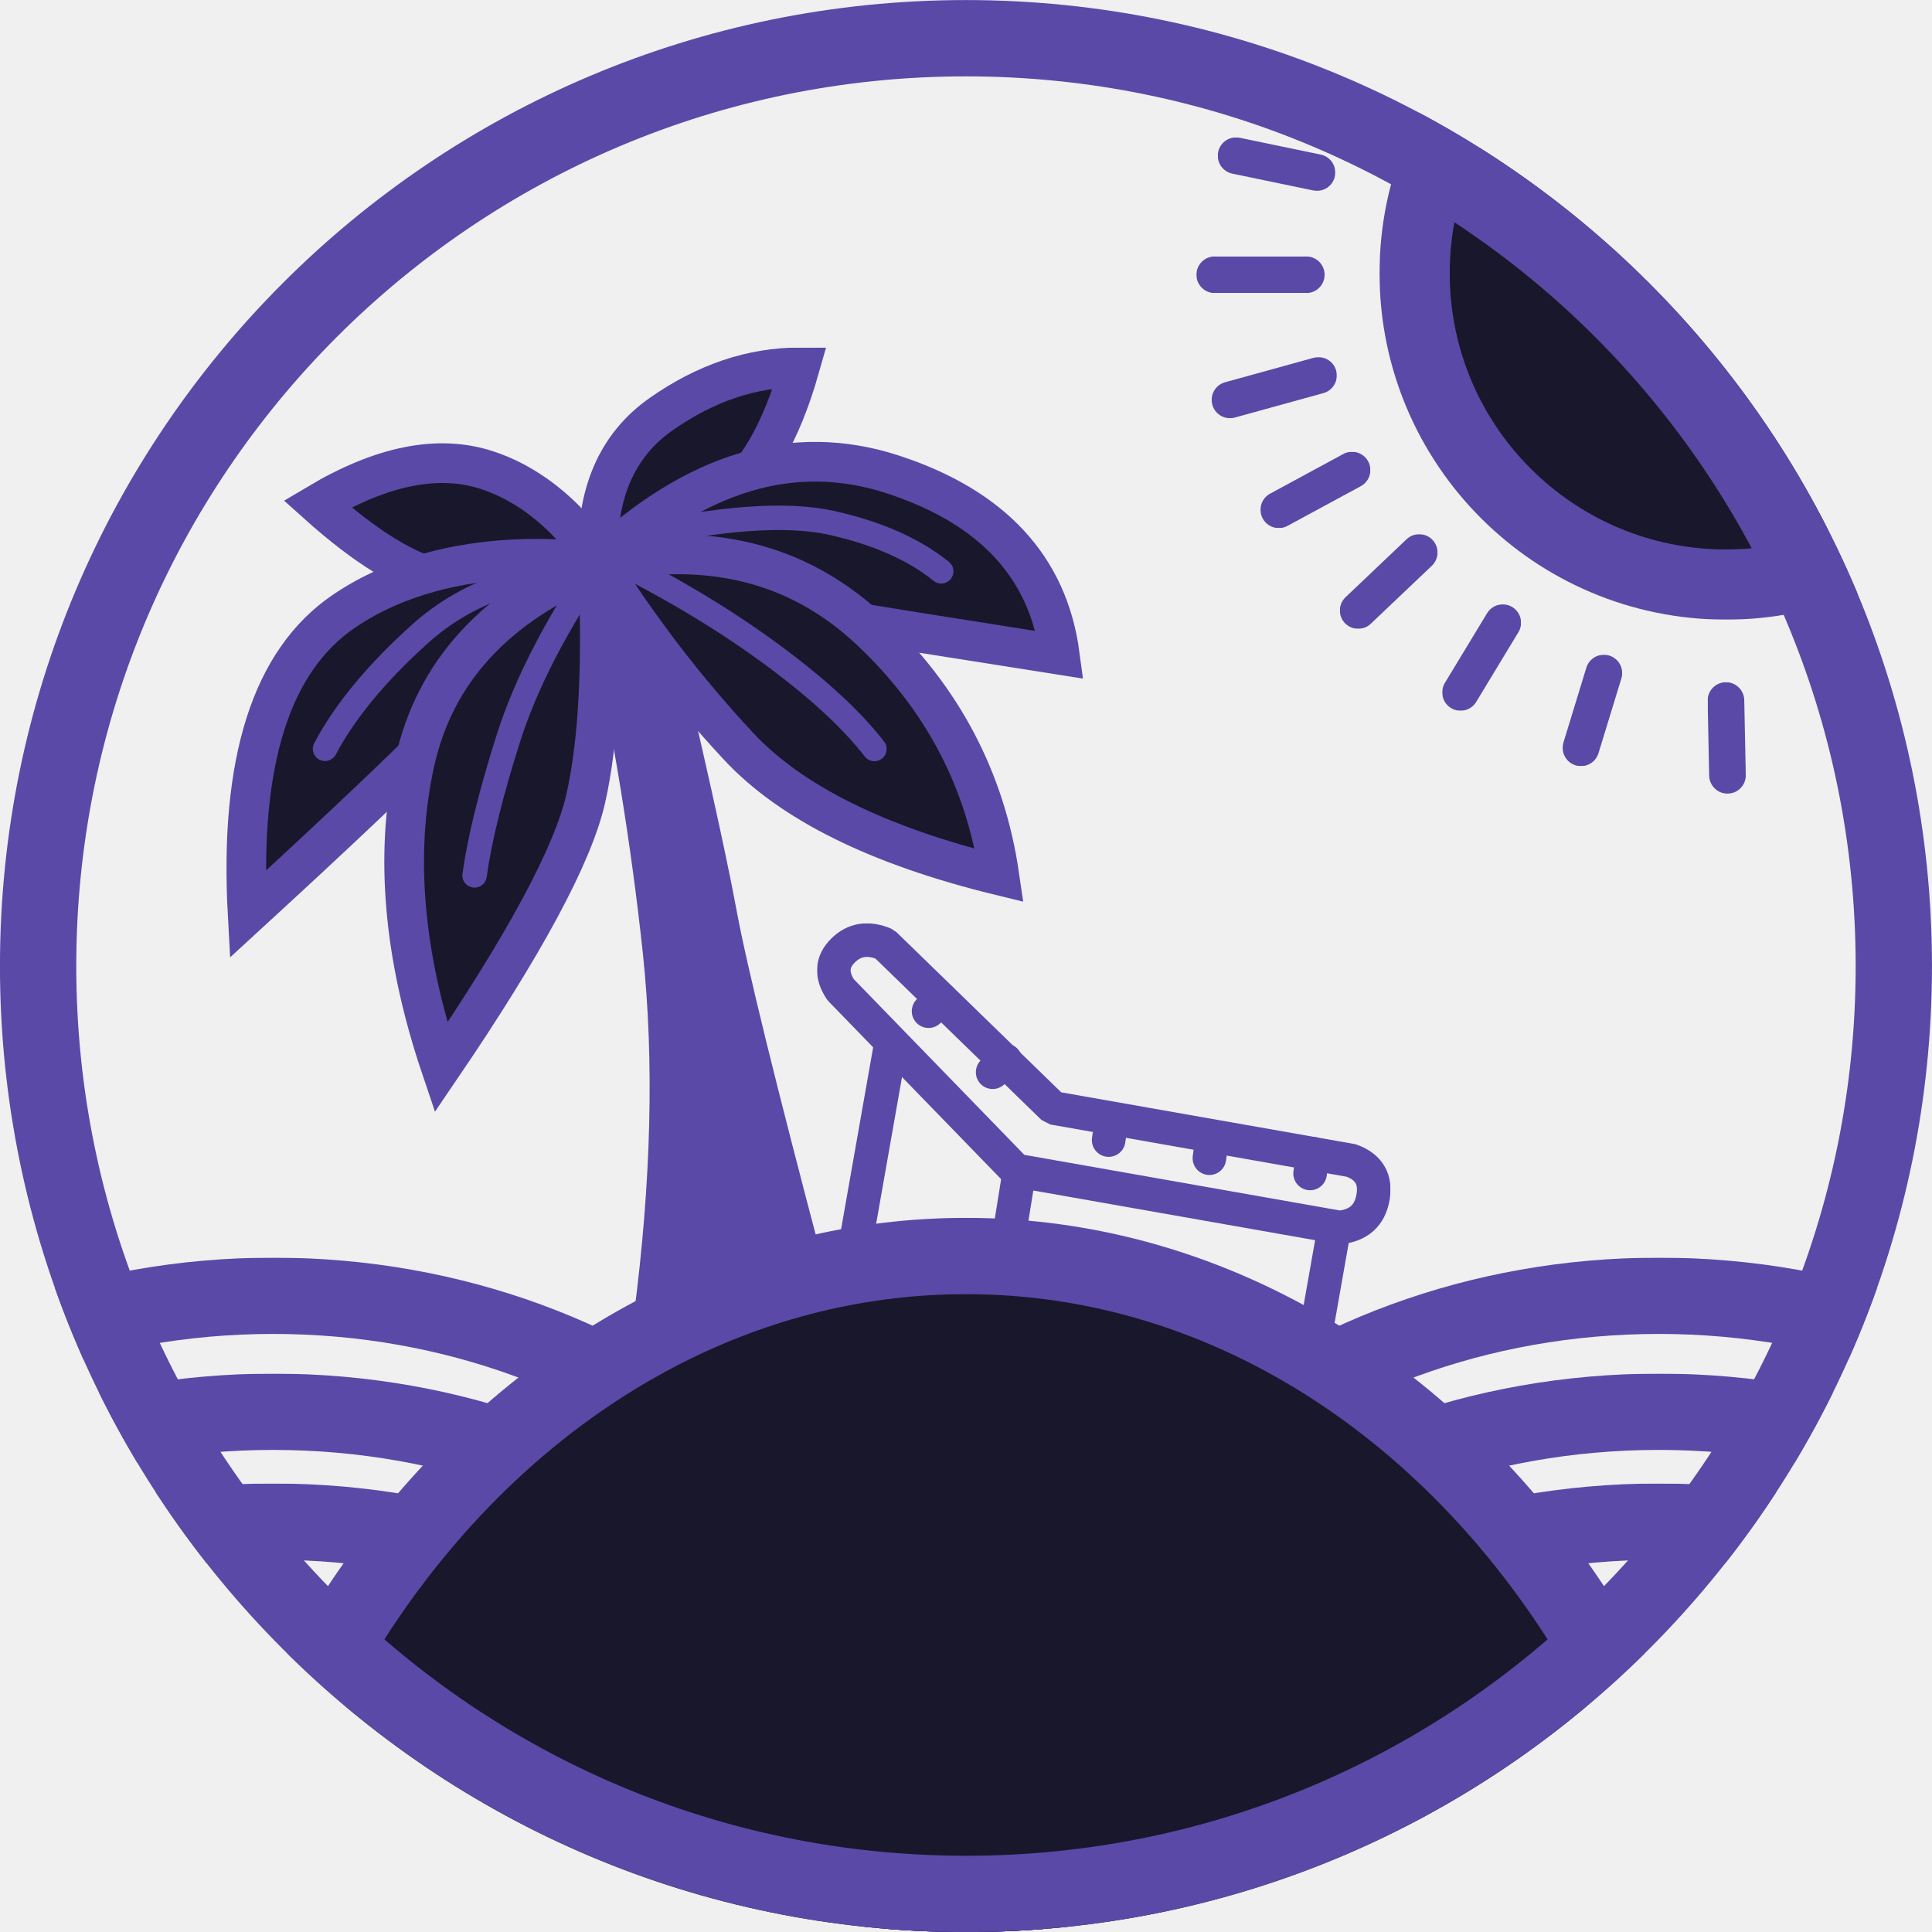
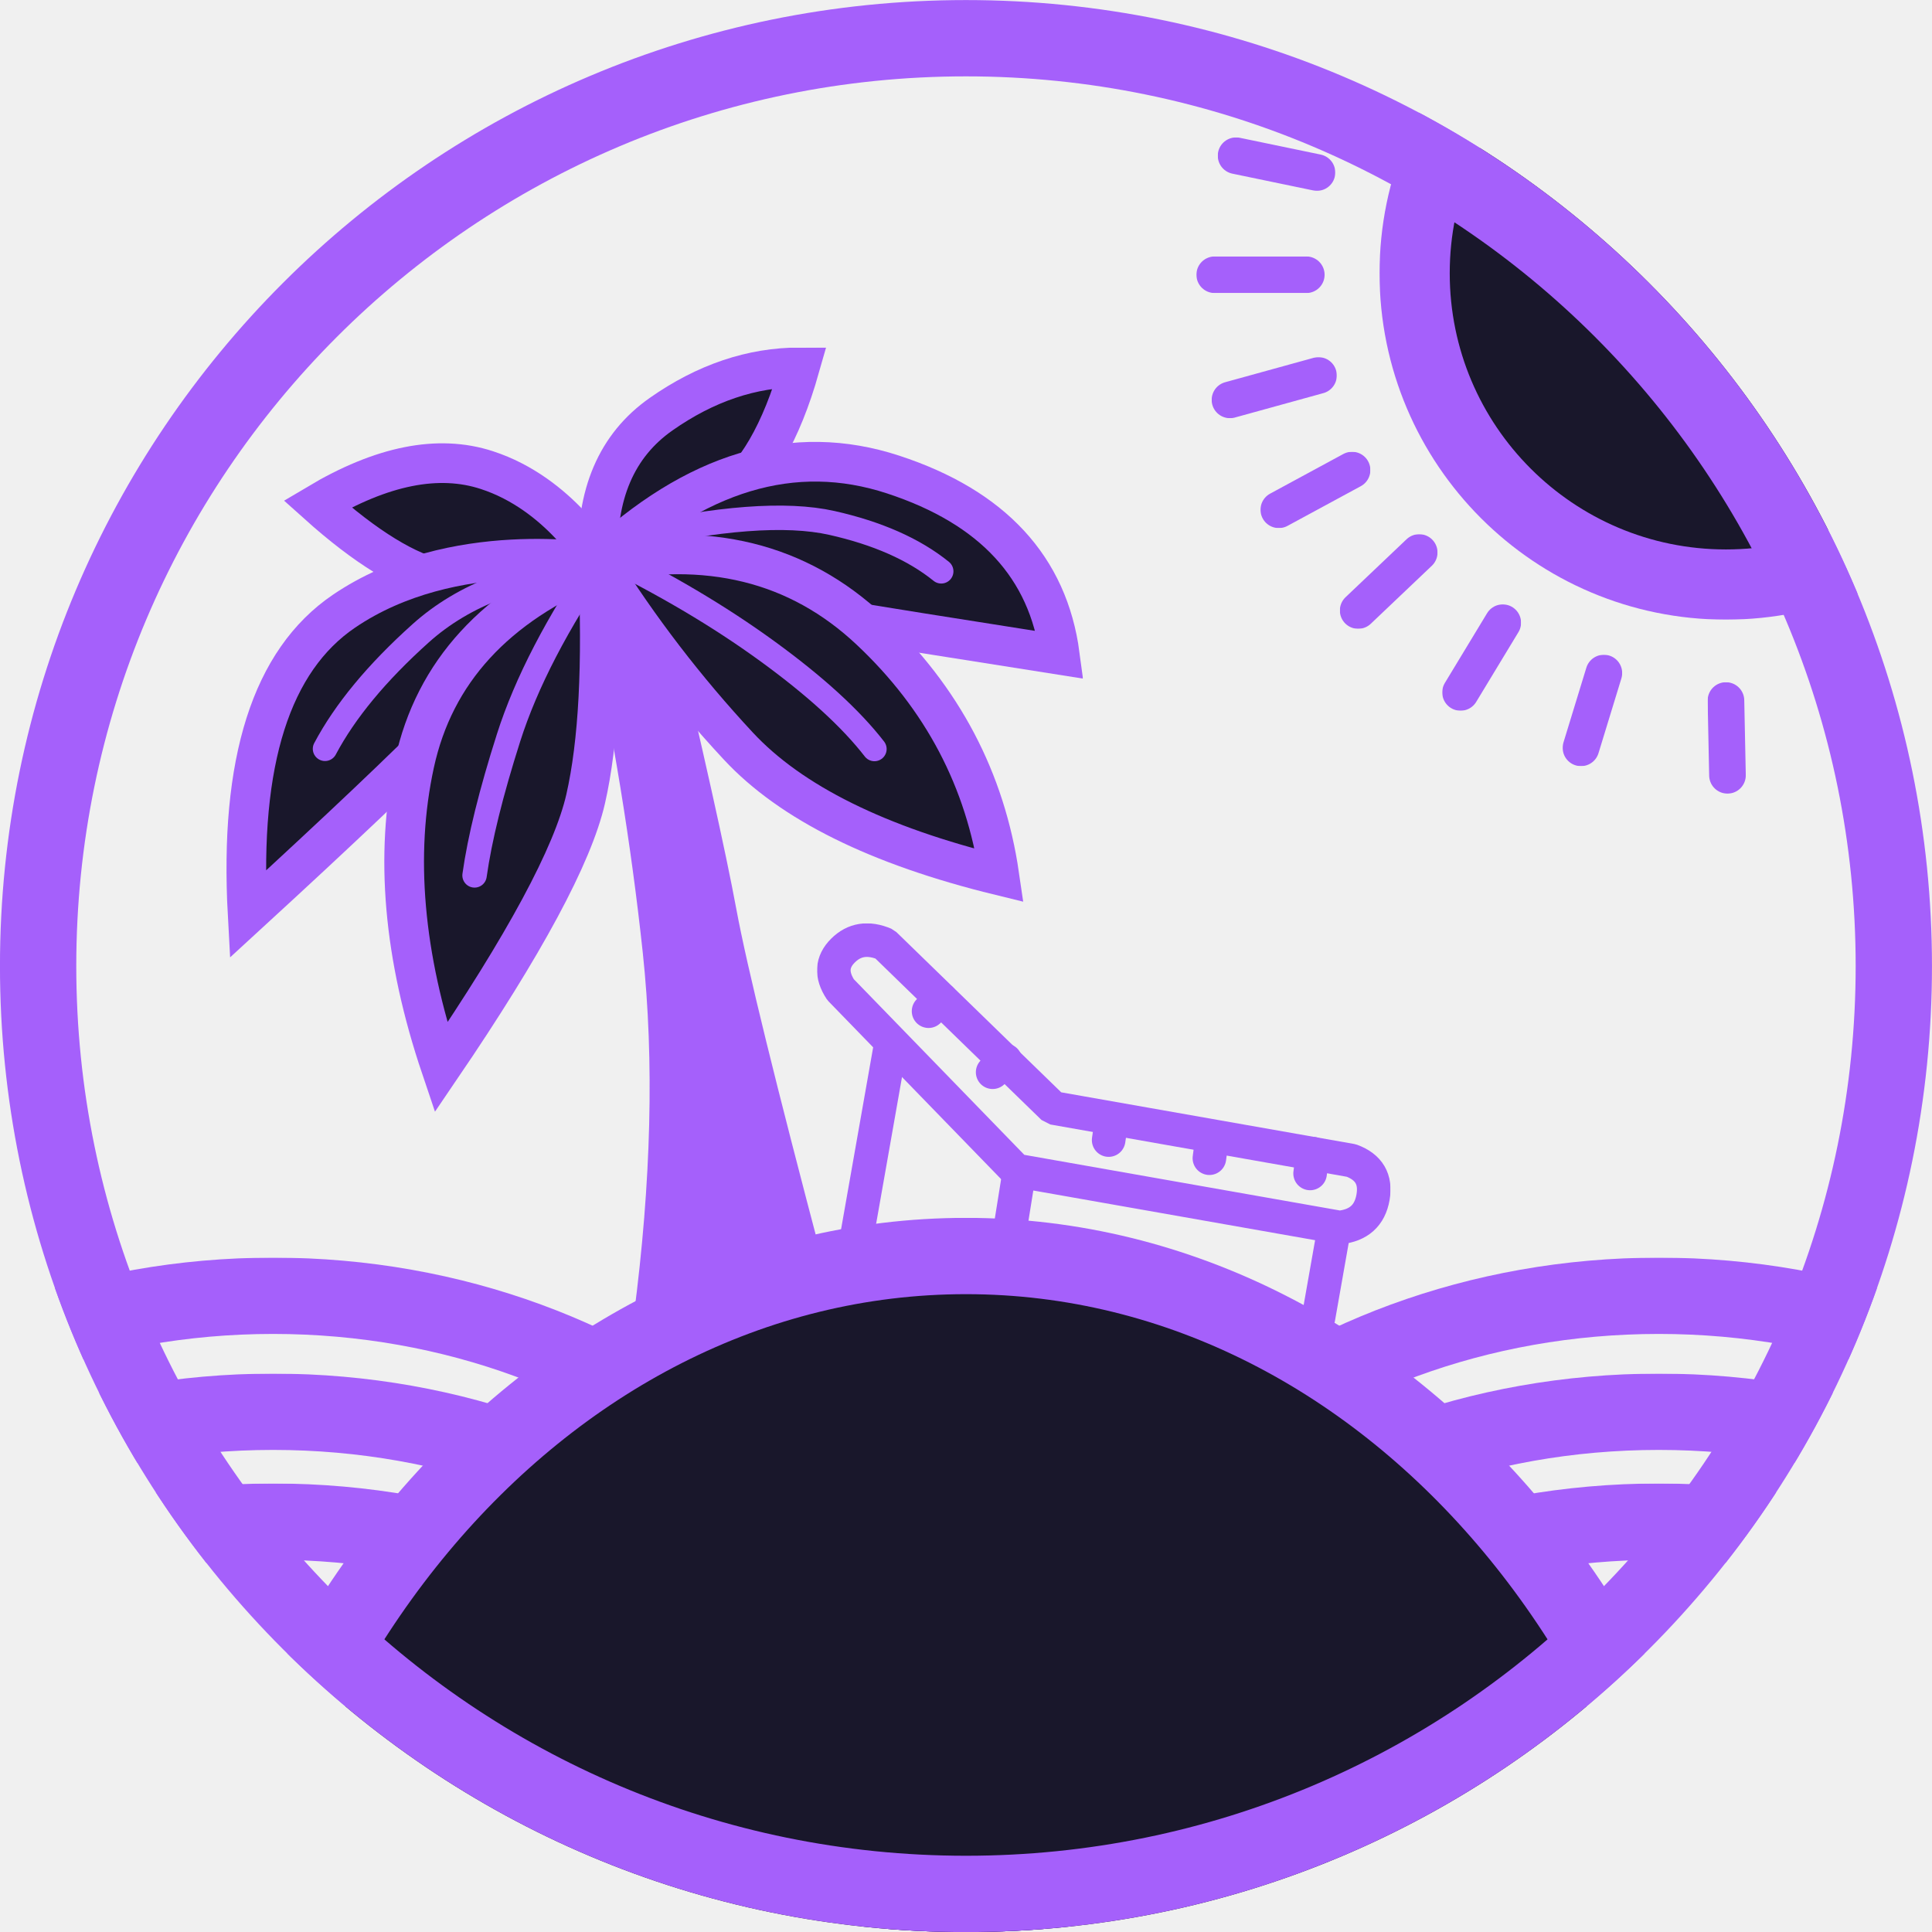
<svg xmlns="http://www.w3.org/2000/svg" width="633px" height="633px" viewBox="0 0 633 633" style="enable-background:new 0 0 633 633;">
  <style>
		.st0{filter:url(#Adobe_OpacityMaskFilter);}
		.st1{fill-rule:evenodd;clip-rule:evenodd;fill:#FFFFFF;}
- 		.st2{mask:url(#mask-2_00000091721759854819266730000000630998209762342325_);fill:none;stroke:#5a49a7;stroke-width:25;}
+ 		.st2{mask:url(#mask-2_00000091721759854819266730000000630998209762342325_);fill:none;stroke:#a560fb;stroke-width:25;}
		.st3{filter:url(#Adobe_OpacityMaskFilter_00000170247607771302380380000010448277854789508743_);}
- 		.st4{mask:url(#mask-2_00000062184848775981898770000009181280553193112510_);fill:none;stroke:#5a49a7;stroke-width:25;}
+ 		.st4{mask:url(#mask-2_00000062184848775981898770000009181280553193112510_);fill:none;stroke:#a560fb;stroke-width:25;}
		.st5{filter:url(#Adobe_OpacityMaskFilter_00000135688937969961514220000002490349287652642208_);}
- 		.st6{mask:url(#mask-2_00000147901568190797066530000002009596287952406676_);fill:none;stroke:#5a49a7;stroke-width:25;}
+ 		.st6{mask:url(#mask-2_00000147901568190797066530000002009596287952406676_);fill:none;stroke:#a560fb;stroke-width:25;}
		.st7{filter:url(#Adobe_OpacityMaskFilter_00000002349728209329458510000006511985810670978433_);}
- 		.st8{mask:url(#mask-2_00000092449531277864416870000001146304364351623811_);fill:none;stroke:#5a49a7;stroke-width:25;}
+ 		.st8{mask:url(#mask-2_00000092449531277864416870000001146304364351623811_);fill:none;stroke:#a560fb;stroke-width:25;}
		.st9{filter:url(#Adobe_OpacityMaskFilter_00000152978351263352843430000009999718790476884144_);}
- 		.st10{mask:url(#mask-2_00000013889160468200705040000013972745897118489475_);fill:none;stroke:#5a49a7;stroke-width:25;}
+ 		.st10{mask:url(#mask-2_00000013889160468200705040000013972745897118489475_);fill:none;stroke:#a560fb;stroke-width:25;}
		.st11{filter:url(#Adobe_OpacityMaskFilter_00000111192423667178720870000013523568972426330033_);}
- 		.st12{mask:url(#mask-2_00000084489547890501651690000003908440589559746209_);fill:none;stroke:#5a49a7;stroke-width:25;}
+ 		.st12{mask:url(#mask-2_00000084489547890501651690000003908440589559746209_);fill:none;stroke:#a560fb;stroke-width:25;}
		.st13{filter:url(#Adobe_OpacityMaskFilter_00000040542151668827820830000014459464103112155563_);}
- 		.st14{mask:url(#mask-2_00000088832920341175532290000018174874997616939917_);fill-rule:evenodd;clip-rule:evenodd;fill:#19172B;stroke:#5a49a7;stroke-width:25;}
+ 		.st14{mask:url(#mask-2_00000088832920341175532290000018174874997616939917_);fill-rule:evenodd;clip-rule:evenodd;fill:#19172B;stroke:#a560fb;stroke-width:25;}
		.st15{filter:url(#Adobe_OpacityMaskFilter_00000053537690170928316560000016606524494175291565_);}
- 		.st16{mask:url(#mask-2_00000152972881540485990480000014597215131814133670_);fill-rule:evenodd;clip-rule:evenodd;fill:#19172B;stroke:#5a49a7;stroke-width:23;}
+ 		.st16{mask:url(#mask-2_00000152972881540485990480000014597215131814133670_);fill-rule:evenodd;clip-rule:evenodd;fill:#19172B;stroke:#a560fb;stroke-width:23;}
		.st17{filter:url(#Adobe_OpacityMaskFilter_00000178924361790249069220000009783976019917283460_);}
- 		.st18{mask:url(#mask-2_00000083070438844674228080000002347991617523325579_);fill:none;stroke:#5a49a7;stroke-width:12;stroke-linecap:round;stroke-linejoin:bevel;}
+ 		.st18{mask:url(#mask-2_00000083070438844674228080000002347991617523325579_);fill:none;stroke:#a560fb;stroke-width:12;stroke-linecap:round;stroke-linejoin:bevel;}
		.st19{filter:url(#Adobe_OpacityMaskFilter_00000126303334699915981540000004711798547271114415_);}
- 		.st20{mask:url(#mask-2_00000032649687488961349110000006417921855263936441_);fill:none;stroke:#5a49a7;stroke-width:12;stroke-linecap:round;stroke-linejoin:bevel;}
+ 		.st20{mask:url(#mask-2_00000032649687488961349110000006417921855263936441_);fill:none;stroke:#a560fb;stroke-width:12;stroke-linecap:round;stroke-linejoin:bevel;}
		.st21{filter:url(#Adobe_OpacityMaskFilter_00000139270872327048014960000013480260318699711909_);}
- 		.st22{mask:url(#mask-2_00000083774460349024491380000014485352367896092853_);fill:none;stroke:#5a49a7;stroke-width:12;stroke-linecap:round;stroke-linejoin:bevel;}
+ 		.st22{mask:url(#mask-2_00000083774460349024491380000014485352367896092853_);fill:none;stroke:#a560fb;stroke-width:12;stroke-linecap:round;stroke-linejoin:bevel;}
		.st23{filter:url(#Adobe_OpacityMaskFilter_00000006676847580595497890000017946442506700748986_);}
- 		.st24{mask:url(#mask-2_00000160897756712264869650000006148997812989194665_);fill:none;stroke:#5a49a7;stroke-width:12;stroke-linecap:round;stroke-linejoin:bevel;}
+ 		.st24{mask:url(#mask-2_00000160897756712264869650000006148997812989194665_);fill:none;stroke:#a560fb;stroke-width:12;stroke-linecap:round;stroke-linejoin:bevel;}
		.st25{filter:url(#Adobe_OpacityMaskFilter_00000154421565447832248930000014125407078341210246_);}
- 		.st26{mask:url(#mask-2_00000058576962402620023790000007730412934568961437_);fill:none;stroke:#5a49a7;stroke-width:12;stroke-linecap:round;stroke-linejoin:bevel;}
+ 		.st26{mask:url(#mask-2_00000058576962402620023790000007730412934568961437_);fill:none;stroke:#a560fb;stroke-width:12;stroke-linecap:round;stroke-linejoin:bevel;}
		.st27{filter:url(#Adobe_OpacityMaskFilter_00000123419772231139608570000010865619072757698979_);}
- 		.st28{mask:url(#mask-2_00000018959748841068026660000003094327067455325079_);fill:none;stroke:#5a49a7;stroke-width:12;stroke-linecap:round;stroke-linejoin:bevel;}
+ 		.st28{mask:url(#mask-2_00000018959748841068026660000003094327067455325079_);fill:none;stroke:#a560fb;stroke-width:12;stroke-linecap:round;stroke-linejoin:bevel;}
		.st29{filter:url(#Adobe_OpacityMaskFilter_00000035494942407828037900000011728133288487686793_);}
- 		.st30{mask:url(#mask-2_00000150819522538332555090000004686394428749410693_);fill:none;stroke:#5a49a7;stroke-width:12;stroke-linecap:round;stroke-linejoin:bevel;}
+ 		.st30{mask:url(#mask-2_00000150819522538332555090000004686394428749410693_);fill:none;stroke:#a560fb;stroke-width:12;stroke-linecap:round;stroke-linejoin:bevel;}
		.st31{filter:url(#Adobe_OpacityMaskFilter_00000093178254518125170090000014685913533908212380_);}
- 		.st32{mask:url(#mask-2_00000012443406583567997390000008182480689242509467_);fill:none;stroke:#5a49a7;stroke-width:12;stroke-linecap:round;stroke-linejoin:bevel;}
- 		.st33{fill:none;stroke:#5a49a7;stroke-width:25;}
+ 		.st32{mask:url(#mask-2_00000012443406583567997390000008182480689242509467_);fill:none;stroke:#a560fb;stroke-width:12;stroke-linecap:round;stroke-linejoin:bevel;}
+ 		.st33{fill:none;stroke:#a560fb;stroke-width:25;}
		.st34{filter:url(#Adobe_OpacityMaskFilter_00000140732551022666131580000004482526019331622534_);}
		.st35{mask:url(#mask-4_00000101097475927686506890000010885949424613341370_);}
- 		.st36{fill-rule:evenodd;clip-rule:evenodd;fill:#5a49a7;stroke:#5a49a7;stroke-miterlimit:10;}
- 		.st37{fill-rule:evenodd;clip-rule:evenodd;fill:#19172B;stroke:#5a49a7;stroke-width:13;}
- 		.st38{fill:none;stroke:#5a49a7;stroke-width:8;stroke-linecap:round;}
+ 		.st36{fill-rule:evenodd;clip-rule:evenodd;fill:#a560fb;stroke:#a560fb;stroke-miterlimit:10;}
+ 		.st37{fill-rule:evenodd;clip-rule:evenodd;fill:#19172B;stroke:#a560fb;stroke-width:13;}
+ 		.st38{fill:none;stroke:#a560fb;stroke-width:8;stroke-linecap:round;}
		.st39{filter:url(#Adobe_OpacityMaskFilter_00000104684669728321126300000008121870809570874802_);}
		.st40{mask:url(#mask-4_00000165944389095636032380000018146839708117244037_);}
- 		.st41{fill:none;stroke:#5a49a7;stroke-width:11;stroke-linecap:round;stroke-linejoin:bevel;}
+ 		.st41{fill:none;stroke:#a560fb;stroke-width:11;stroke-linecap:round;stroke-linejoin:bevel;}
	</style>
  <g id="Logo">
    <g id="Group-3">
      <g id="Oval-Copy">
        <defs>
          <filter id="Adobe_OpacityMaskFilter" filterUnits="userSpaceOnUse" x="-137.51" y="412.05" width="454" height="396.94">
            <feColorMatrix type="matrix" values="1 0 0 0 0  0 1 0 0 0  0 0 1 0 0  0 0 0 1 0" />
          </filter>
        </defs>
        <mask maskUnits="userSpaceOnUse" x="-137.51" y="412.05" width="454" height="396.94" id="mask-2_00000091721759854819266730000000630998209762342325_">
          <g class="st0">
            <circle id="path-1_00000064335323766263917480000000661331333764423614_" class="st1" cx="316.49" cy="316.52" r="316.5" />
          </g>
        </mask>
        <ellipse id="Oval-Copy-2" class="st2" cx="89.49" cy="610.52" rx="214.5" ry="185.97" />
        <defs>
          <filter id="Adobe_OpacityMaskFilter_00000096037513362122660300000001540386652908401033_" filterUnits="userSpaceOnUse" x="316.49" y="412.05" width="454" height="396.94">
            <feColorMatrix type="matrix" values="1 0 0 0 0  0 1 0 0 0  0 0 1 0 0  0 0 0 1 0" />
          </filter>
        </defs>
        <mask maskUnits="userSpaceOnUse" x="316.49" y="412.05" width="454" height="396.94" id="mask-2_00000062184848775981898770000009181280553193112510_">
          <g style="filter:url(#Adobe_OpacityMaskFilter_00000096037513362122660300000001540386652908401033_);">
            <circle id="path-1_00000136408011256379083820000000157548593196273577_" class="st1" cx="316.49" cy="316.52" r="316.5" />
          </g>
        </mask>
        <ellipse id="Oval-Copy-3" class="st4" cx="543.49" cy="610.52" rx="214.5" ry="185.97" />
        <defs>
          <filter id="Adobe_OpacityMaskFilter_00000117677862965950612440000017950017156170187667_" filterUnits="userSpaceOnUse" x="-137.51" y="450.05" width="454" height="396.94">
            <feColorMatrix type="matrix" values="1 0 0 0 0  0 1 0 0 0  0 0 1 0 0  0 0 0 1 0" />
          </filter>
        </defs>
        <mask maskUnits="userSpaceOnUse" x="-137.51" y="450.05" width="454" height="396.94" id="mask-2_00000147901568190797066530000002009596287952406676_">
          <g style="filter:url(#Adobe_OpacityMaskFilter_00000117677862965950612440000017950017156170187667_);">
            <circle id="path-1_00000178898068198321913470000009410045096123584164_" class="st1" cx="316.49" cy="316.52" r="316.5" />
          </g>
        </mask>
        <ellipse id="Oval-Copy-5" class="st6" cx="89.49" cy="648.52" rx="214.5" ry="185.97" />
        <defs>
          <filter id="Adobe_OpacityMaskFilter_00000058561756159103631260000012957508112056403891_" filterUnits="userSpaceOnUse" x="316.49" y="450.05" width="454" height="396.94">
            <feColorMatrix type="matrix" values="1 0 0 0 0  0 1 0 0 0  0 0 1 0 0  0 0 0 1 0" />
          </filter>
        </defs>
        <mask maskUnits="userSpaceOnUse" x="316.49" y="450.05" width="454" height="396.94" id="mask-2_00000092449531277864416870000001146304364351623811_">
          <g style="filter:url(#Adobe_OpacityMaskFilter_00000058561756159103631260000012957508112056403891_);">
            <circle id="path-1_00000167370698153965429970000003004515658596008321_" class="st1" cx="316.49" cy="316.52" r="316.5" />
          </g>
        </mask>
        <ellipse id="Oval-Copy-4" class="st8" cx="543.49" cy="648.52" rx="214.5" ry="185.97" />
        <defs>
          <filter id="Adobe_OpacityMaskFilter_00000093147168372457688920000010134898319931204746_" filterUnits="userSpaceOnUse" x="-137.51" y="486.05" width="454" height="396.94">
            <feColorMatrix type="matrix" values="1 0 0 0 0  0 1 0 0 0  0 0 1 0 0  0 0 0 1 0" />
          </filter>
        </defs>
        <mask maskUnits="userSpaceOnUse" x="-137.51" y="486.05" width="454" height="396.94" id="mask-2_00000013889160468200705040000013972745897118489475_">
          <g style="filter:url(#Adobe_OpacityMaskFilter_00000093147168372457688920000010134898319931204746_);">
            <circle id="path-1_00000042735522770987475470000008409886755872756656_" class="st1" cx="316.49" cy="316.52" r="316.5" />
          </g>
        </mask>
        <ellipse id="Oval-Copy-7" class="st10" cx="89.49" cy="684.52" rx="214.5" ry="185.97" />
        <defs>
          <filter id="Adobe_OpacityMaskFilter_00000109708009289798874820000012045121495599318181_" filterUnits="userSpaceOnUse" x="316.49" y="486.05" width="454" height="396.94">
            <feColorMatrix type="matrix" values="1 0 0 0 0  0 1 0 0 0  0 0 1 0 0  0 0 0 1 0" />
          </filter>
        </defs>
        <mask maskUnits="userSpaceOnUse" x="316.49" y="486.05" width="454" height="396.94" id="mask-2_00000084489547890501651690000003908440589559746209_">
          <g style="filter:url(#Adobe_OpacityMaskFilter_00000109708009289798874820000012045121495599318181_);">
            <circle id="path-1_00000135681434826109860590000007157501597219172021_" class="st1" cx="316.49" cy="316.52" r="316.5" />
          </g>
        </mask>
        <ellipse id="Oval-Copy-6" class="st12" cx="543.49" cy="684.52" rx="214.5" ry="185.97" />
        <defs>
          <filter id="Adobe_OpacityMaskFilter_00000160900424109263028880000013954569881334020250_" filterUnits="userSpaceOnUse" x="50.49" y="399.02" width="532" height="633">
            <feColorMatrix type="matrix" values="1 0 0 0 0  0 1 0 0 0  0 0 1 0 0  0 0 0 1 0" />
          </filter>
        </defs>
        <mask maskUnits="userSpaceOnUse" x="50.49" y="399.02" width="532" height="633" id="mask-2_00000088832920341175532290000018174874997616939917_">
          <g style="filter:url(#Adobe_OpacityMaskFilter_00000160900424109263028880000013954569881334020250_);">
            <circle id="path-1_00000126319244343577750990000013531249889289986204_" class="st1" cx="316.49" cy="316.52" r="316.5" />
          </g>
        </mask>
        <ellipse class="st14" cx="316.49" cy="715.52" rx="253.5" ry="304" />
        <defs>
          <filter id="Adobe_OpacityMaskFilter_00000065036834802443302470000010042288348207999659_" filterUnits="userSpaceOnUse" x="451.99" y="-23.98" width="227" height="227">
            <feColorMatrix type="matrix" values="1 0 0 0 0  0 1 0 0 0  0 0 1 0 0  0 0 0 1 0" />
          </filter>
        </defs>
        <mask maskUnits="userSpaceOnUse" x="451.99" y="-23.98" width="227" height="227" id="mask-2_00000152972881540485990480000014597215131814133670_">
          <g style="filter:url(#Adobe_OpacityMaskFilter_00000065036834802443302470000010042288348207999659_);">
            <circle id="path-1_00000038375852315719098570000009130595512668020917_" class="st1" cx="316.49" cy="316.52" r="316.5" />
          </g>
        </mask>
        <circle id="Oval" class="st16" cx="565.49" cy="89.52" r="102" />
        <defs>
          <filter id="Adobe_OpacityMaskFilter_00000099642730707377378880000000518430462791048381_" filterUnits="userSpaceOnUse" x="391.99" y="84.02" width="42" height="12">
            <feColorMatrix type="matrix" values="1 0 0 0 0  0 1 0 0 0  0 0 1 0 0  0 0 0 1 0" />
          </filter>
        </defs>
        <mask maskUnits="userSpaceOnUse" x="391.99" y="84.02" width="42" height="12" id="mask-2_00000083070438844674228080000002347991617523325579_">
          <g style="filter:url(#Adobe_OpacityMaskFilter_00000099642730707377378880000000518430462791048381_);">
            <circle id="path-1_00000152254631600651613290000012887279427919208893_" class="st1" cx="316.49" cy="316.52" r="316.5" />
          </g>
        </mask>
        <line id="Line" class="st18" x1="427.99" y1="90.02" x2="397.99" y2="90.02" />
        <defs>
          <filter id="Adobe_OpacityMaskFilter_00000020386630561174735410000008357746984703803031_" filterUnits="userSpaceOnUse" x="398.99" y="45.02" width="38.5" height="17.5">
            <feColorMatrix type="matrix" values="1 0 0 0 0  0 1 0 0 0  0 0 1 0 0  0 0 0 1 0" />
          </filter>
        </defs>
        <mask maskUnits="userSpaceOnUse" x="398.99" y="45.02" width="38.5" height="17.5" id="mask-2_00000032649687488961349110000006417921855263936441_">
          <g style="filter:url(#Adobe_OpacityMaskFilter_00000020386630561174735410000008357746984703803031_);">
            <circle id="path-1_00000067928250019931325620000016646375874103240863_" class="st1" cx="316.49" cy="316.52" r="316.5" />
          </g>
        </mask>
        <line id="Line-Copy-4" class="st20" x1="431.49" y1="56.52" x2="404.99" y2="51.02" />
        <defs>
          <filter id="Adobe_OpacityMaskFilter_00000092458058709070182190000018348960993254727081_" filterUnits="userSpaceOnUse" x="396.99" y="117.02" width="41" height="20">
            <feColorMatrix type="matrix" values="1 0 0 0 0  0 1 0 0 0  0 0 1 0 0  0 0 0 1 0" />
          </filter>
        </defs>
        <mask maskUnits="userSpaceOnUse" x="396.99" y="117.02" width="41" height="20" id="mask-2_00000083774460349024491380000014485352367896092853_">
          <g style="filter:url(#Adobe_OpacityMaskFilter_00000092458058709070182190000018348960993254727081_);">
            <circle id="path-1_00000089568183953623049200000005980355624988341181_" class="st1" cx="316.49" cy="316.52" r="316.5" />
          </g>
        </mask>
        <line id="Line-Copy" class="st22" x1="431.99" y1="123.02" x2="402.99" y2="131.02" />
        <defs>
          <filter id="Adobe_OpacityMaskFilter_00000156556735722776645320000016158676892160567957_" filterUnits="userSpaceOnUse" x="412.99" y="148.02" width="36" height="25">
            <feColorMatrix type="matrix" values="1 0 0 0 0  0 1 0 0 0  0 0 1 0 0  0 0 0 1 0" />
          </filter>
        </defs>
        <mask maskUnits="userSpaceOnUse" x="412.99" y="148.02" width="36" height="25" id="mask-2_00000160897756712264869650000006148997812989194665_">
          <g style="filter:url(#Adobe_OpacityMaskFilter_00000156556735722776645320000016158676892160567957_);">
            <circle id="path-1_00000036940813997485650630000012613893378417389189_" class="st1" cx="316.49" cy="316.52" r="316.5" />
          </g>
        </mask>
        <line id="Line-Copy-2" class="st24" x1="442.99" y1="154.02" x2="418.99" y2="167.02" />
        <defs>
          <filter id="Adobe_OpacityMaskFilter_00000147183358659359438310000000315270284552502412_" filterUnits="userSpaceOnUse" x="438.99" y="175.02" width="32" height="31">
            <feColorMatrix type="matrix" values="1 0 0 0 0  0 1 0 0 0  0 0 1 0 0  0 0 0 1 0" />
          </filter>
        </defs>
        <mask maskUnits="userSpaceOnUse" x="438.99" y="175.02" width="32" height="31" id="mask-2_00000058576962402620023790000007730412934568961437_">
          <g style="filter:url(#Adobe_OpacityMaskFilter_00000147183358659359438310000000315270284552502412_);">
            <circle id="path-1_00000072983789345661082490000004053203797806413754_" class="st1" cx="316.49" cy="316.52" r="316.5" />
          </g>
        </mask>
        <line id="Line-Copy-3" class="st26" x1="464.99" y1="181.02" x2="444.99" y2="200.02" />
        <defs>
          <filter id="Adobe_OpacityMaskFilter_00000166663338574169720300000009996972663903918980_" filterUnits="userSpaceOnUse" x="472.53" y="198.02" width="25.83" height="34.85">
            <feColorMatrix type="matrix" values="1 0 0 0 0  0 1 0 0 0  0 0 1 0 0  0 0 0 1 0" />
          </filter>
        </defs>
        <mask maskUnits="userSpaceOnUse" x="472.53" y="198.02" width="25.83" height="34.85" id="mask-2_00000018959748841068026660000003094327067455325079_">
          <g style="filter:url(#Adobe_OpacityMaskFilter_00000166663338574169720300000009996972663903918980_);">
            <circle id="path-1_00000167392000634357473640000011033222471314752157_" class="st1" cx="316.49" cy="316.52" r="316.5" />
          </g>
        </mask>
        <line id="Line-Copy-6" class="st28" x1="492.36" y1="204.02" x2="478.53" y2="226.86" />
        <defs>
          <filter id="Adobe_OpacityMaskFilter_00000084504375883948204880000008781805591344162976_" filterUnits="userSpaceOnUse" x="511.99" y="214.52" width="19.5" height="36.5">
            <feColorMatrix type="matrix" values="1 0 0 0 0  0 1 0 0 0  0 0 1 0 0  0 0 0 1 0" />
          </filter>
        </defs>
        <mask maskUnits="userSpaceOnUse" x="511.99" y="214.52" width="19.5" height="36.5" id="mask-2_00000150819522538332555090000004686394428749410693_">
          <g style="filter:url(#Adobe_OpacityMaskFilter_00000084504375883948204880000008781805591344162976_);">
            <circle id="path-1_00000119094867465081269620000015137526551798595724_" class="st1" cx="316.49" cy="316.52" r="316.5" />
          </g>
        </mask>
        <line id="Line-Copy-7" class="st30" x1="525.49" y1="220.52" x2="517.99" y2="245.02" />
        <defs>
          <filter id="Adobe_OpacityMaskFilter_00000043435165296478126870000009465408157588095919_" filterUnits="userSpaceOnUse" x="559.49" y="223.52" width="12.5" height="36.5">
            <feColorMatrix type="matrix" values="1 0 0 0 0  0 1 0 0 0  0 0 1 0 0  0 0 0 1 0" />
          </filter>
        </defs>
        <mask maskUnits="userSpaceOnUse" x="559.49" y="223.52" width="12.5" height="36.5" id="mask-2_00000012443406583567997390000008182480689242509467_">
          <g style="filter:url(#Adobe_OpacityMaskFilter_00000043435165296478126870000009465408157588095919_);">
            <circle id="path-1_00000163058326095168250080000005695832531836400517_" class="st1" cx="316.49" cy="316.52" r="316.5" />
          </g>
        </mask>
        <line id="Line-Copy-5" class="st32" x1="565.49" y1="229.52" x2="565.99" y2="254.02" />
      </g>
      <circle class="st33" cx="316.49" cy="316.52" r="304" />
      <defs>
        <filter id="Adobe_OpacityMaskFilter_00000061437122231279428530000014961285939954877614_" filterUnits="userSpaceOnUse" x="74.2" y="113.87" width="280.63" height="318.05">
          <feColorMatrix type="matrix" values="1 0 0 0 0  0 1 0 0 0  0 0 1 0 0  0 0 0 1 0" />
        </filter>
      </defs>
      <mask maskUnits="userSpaceOnUse" x="74.2" y="113.87" width="280.63" height="318.05" id="mask-4_00000101097475927686506890000010885949424613341370_">
        <g style="filter:url(#Adobe_OpacityMaskFilter_00000061437122231279428530000014961285939954877614_);">
          <circle id="path-3_00000168074771591323727050000000143754273232573602_" class="st1" cx="316.49" cy="316.52" r="316.5" />
        </g>
      </mask>
      <g id="Group" class="st35">
        <g transform="translate(212.2377, 279.787) rotate(3) translate(-212.2377, -279.787)translate(80.8271, 117.9649)">
          <path id="Path-7" class="st36" d="M108.49,86.14c10.01,36.8,17.83,72.8,23.47,107.98c5.63,35.18,6.73,74.9,3.29,119.16       l60.28-19.85c-18.69-58.15-30.25-96.45-34.67-114.9c-4.42-18.45-13.53-51.21-27.33-98.26L108.49,86.14" />
          <path id="Path-3" class="st37" d="M110.14,66.93c0,0-13.74-21.43-37.97-27.94c-16.15-4.35-34.43,0.31-54.85,13.97       c16.63,13.41,30.6,20.99,41.94,22.76C76.26,78.38,110.14,66.93,110.14,66.93z" />
          <path id="Path-2" class="st37" d="M110.14,67.54c0,0-47.88-6.03-82.27,20.05C4.94,104.97-3.85,138.59,1.52,188.45       c28.84-29.39,49.48-51.12,61.92-65.21C82.09,102.1,110.14,67.54,110.14,67.54z" />
          <path id="Path-4" class="st37" d="M110.14,66.93c-1.99-21.83,4.04-38.23,18.08-49.22s28.91-16.88,44.59-17.7       c-4.94,21.65-12.56,36.52-22.86,44.61C139.65,52.72,126.38,60.16,110.14,66.93z" />
          <path id="Path-5" class="st37" d="M110.14,67.54c30.28-31.67,61.96-43.02,95.05-34.06s52.3,27.67,57.62,56.14       c-35.41-3.68-60.86-6.38-76.34-8.1S145.55,75.13,110.14,67.54z" />
          <path id="Path-6" class="st37" d="M110.14,67.54c35.38-9.43,65.46-3.68,90.22,17.27s40.24,46.95,46.44,78.01       c-40.21-7.62-69.41-20.23-87.6-37.84S124.66,88.22,110.14,67.54z" />
          <path id="Path" class="st37" d="M110.14,67.54c-32.82,15.55-51.69,38.44-56.62,68.69s-0.3,63.25,13.9,99.02       c25.24-41.65,39.48-71.77,42.72-90.36S113.38,100.51,110.14,67.54z" />
          <path id="Path-17" class="st38" d="M111.54,65.26c-13.66,22.36-22.89,42.66-27.67,60.92c-4.78,18.26-7.71,33.47-8.77,45.63" />
          <path id="Path-18" class="st38" d="M110.11,68.71c-24.29,3-43.23,11.28-56.83,24.84s-23.36,26.69-29.28,39.41" />
          <path id="Path-19" class="st38" d="M119.3,58.91c29.32-8.28,51.54-11.12,66.66-8.55c15.13,2.58,27.33,7.23,36.62,13.96" />
          <path id="Path-20" class="st38" d="M111.55,64.39c20.75,8.8,39.25,18.48,55.51,29.05c16.26,10.57,28.49,20.62,36.71,30.16" />
        </g>
      </g>
      <defs>
        <filter id="Adobe_OpacityMaskFilter_00000152250535380446607000000009936909616274537897_" filterUnits="userSpaceOnUse" x="267.71" y="302.54" width="187.88" height="134.76">
          <feColorMatrix type="matrix" values="1 0 0 0 0  0 1 0 0 0  0 0 1 0 0  0 0 0 1 0" />
        </filter>
      </defs>
      <mask maskUnits="userSpaceOnUse" x="267.71" y="302.54" width="187.88" height="134.76" id="mask-4_00000165944389095636032380000018146839708117244037_">
        <g style="filter:url(#Adobe_OpacityMaskFilter_00000152250535380446607000000009936909616274537897_);">
          <circle id="path-3_00000128451323654298952560000002603664423906668985_" class="st1" cx="316.49" cy="316.52" r="316.5" />
        </g>
      </mask>
      <g id="Group-2" class="st40">
        <g transform="translate(359.1965, 370.0152) scale(-1, 1) rotate(-10) translate(-359.1965, -370.0152)translate(259.1965, 321.8281)">
          <path id="Path-8" class="st41" d="M115.12,43.74l-99.17,0c-6.07,1.09-9.1,4.64-9.1,10.66c0,6.02,3.03,9.89,9.1,11.61l107.61,0       l66.89-48.33c3.99-4.21,4.48-8.46,1.47-12.75c-3-4.28-7.37-5.77-13.1-4.46L115.12,43.74z" />
          <line id="Path-9" class="st41" x1="17.6" y1="67.39" x2="17.6" y2="96.39" />
          <line id="Path-10" class="st41" x1="171.17" y1="31.77" x2="171.17" y2="94.77" />
          <line id="Path-10-Copy" class="st41" x1="122.43" y1="66.49" x2="122" y2="93.91" />
          <line id="Path-12" class="st41" x1="28.51" y1="50.26" x2="28.78" y2="43.72" />
          <line id="Path-13" class="st41" x1="61.87" y1="51.07" x2="62.15" y2="44.53" />
          <line id="Path-14" class="st41" x1="95.41" y1="50.95" x2="95.6" y2="44.79" />
          <line id="Path-15" class="st41" x1="136.7" y1="35.66" x2="133.28" y2="31.09" />
          <line id="Path-16" class="st41" x1="160.85" y1="19.61" x2="157.43" y2="15.04" />
        </g>
      </g>
    </g>
  </g>
</svg>
